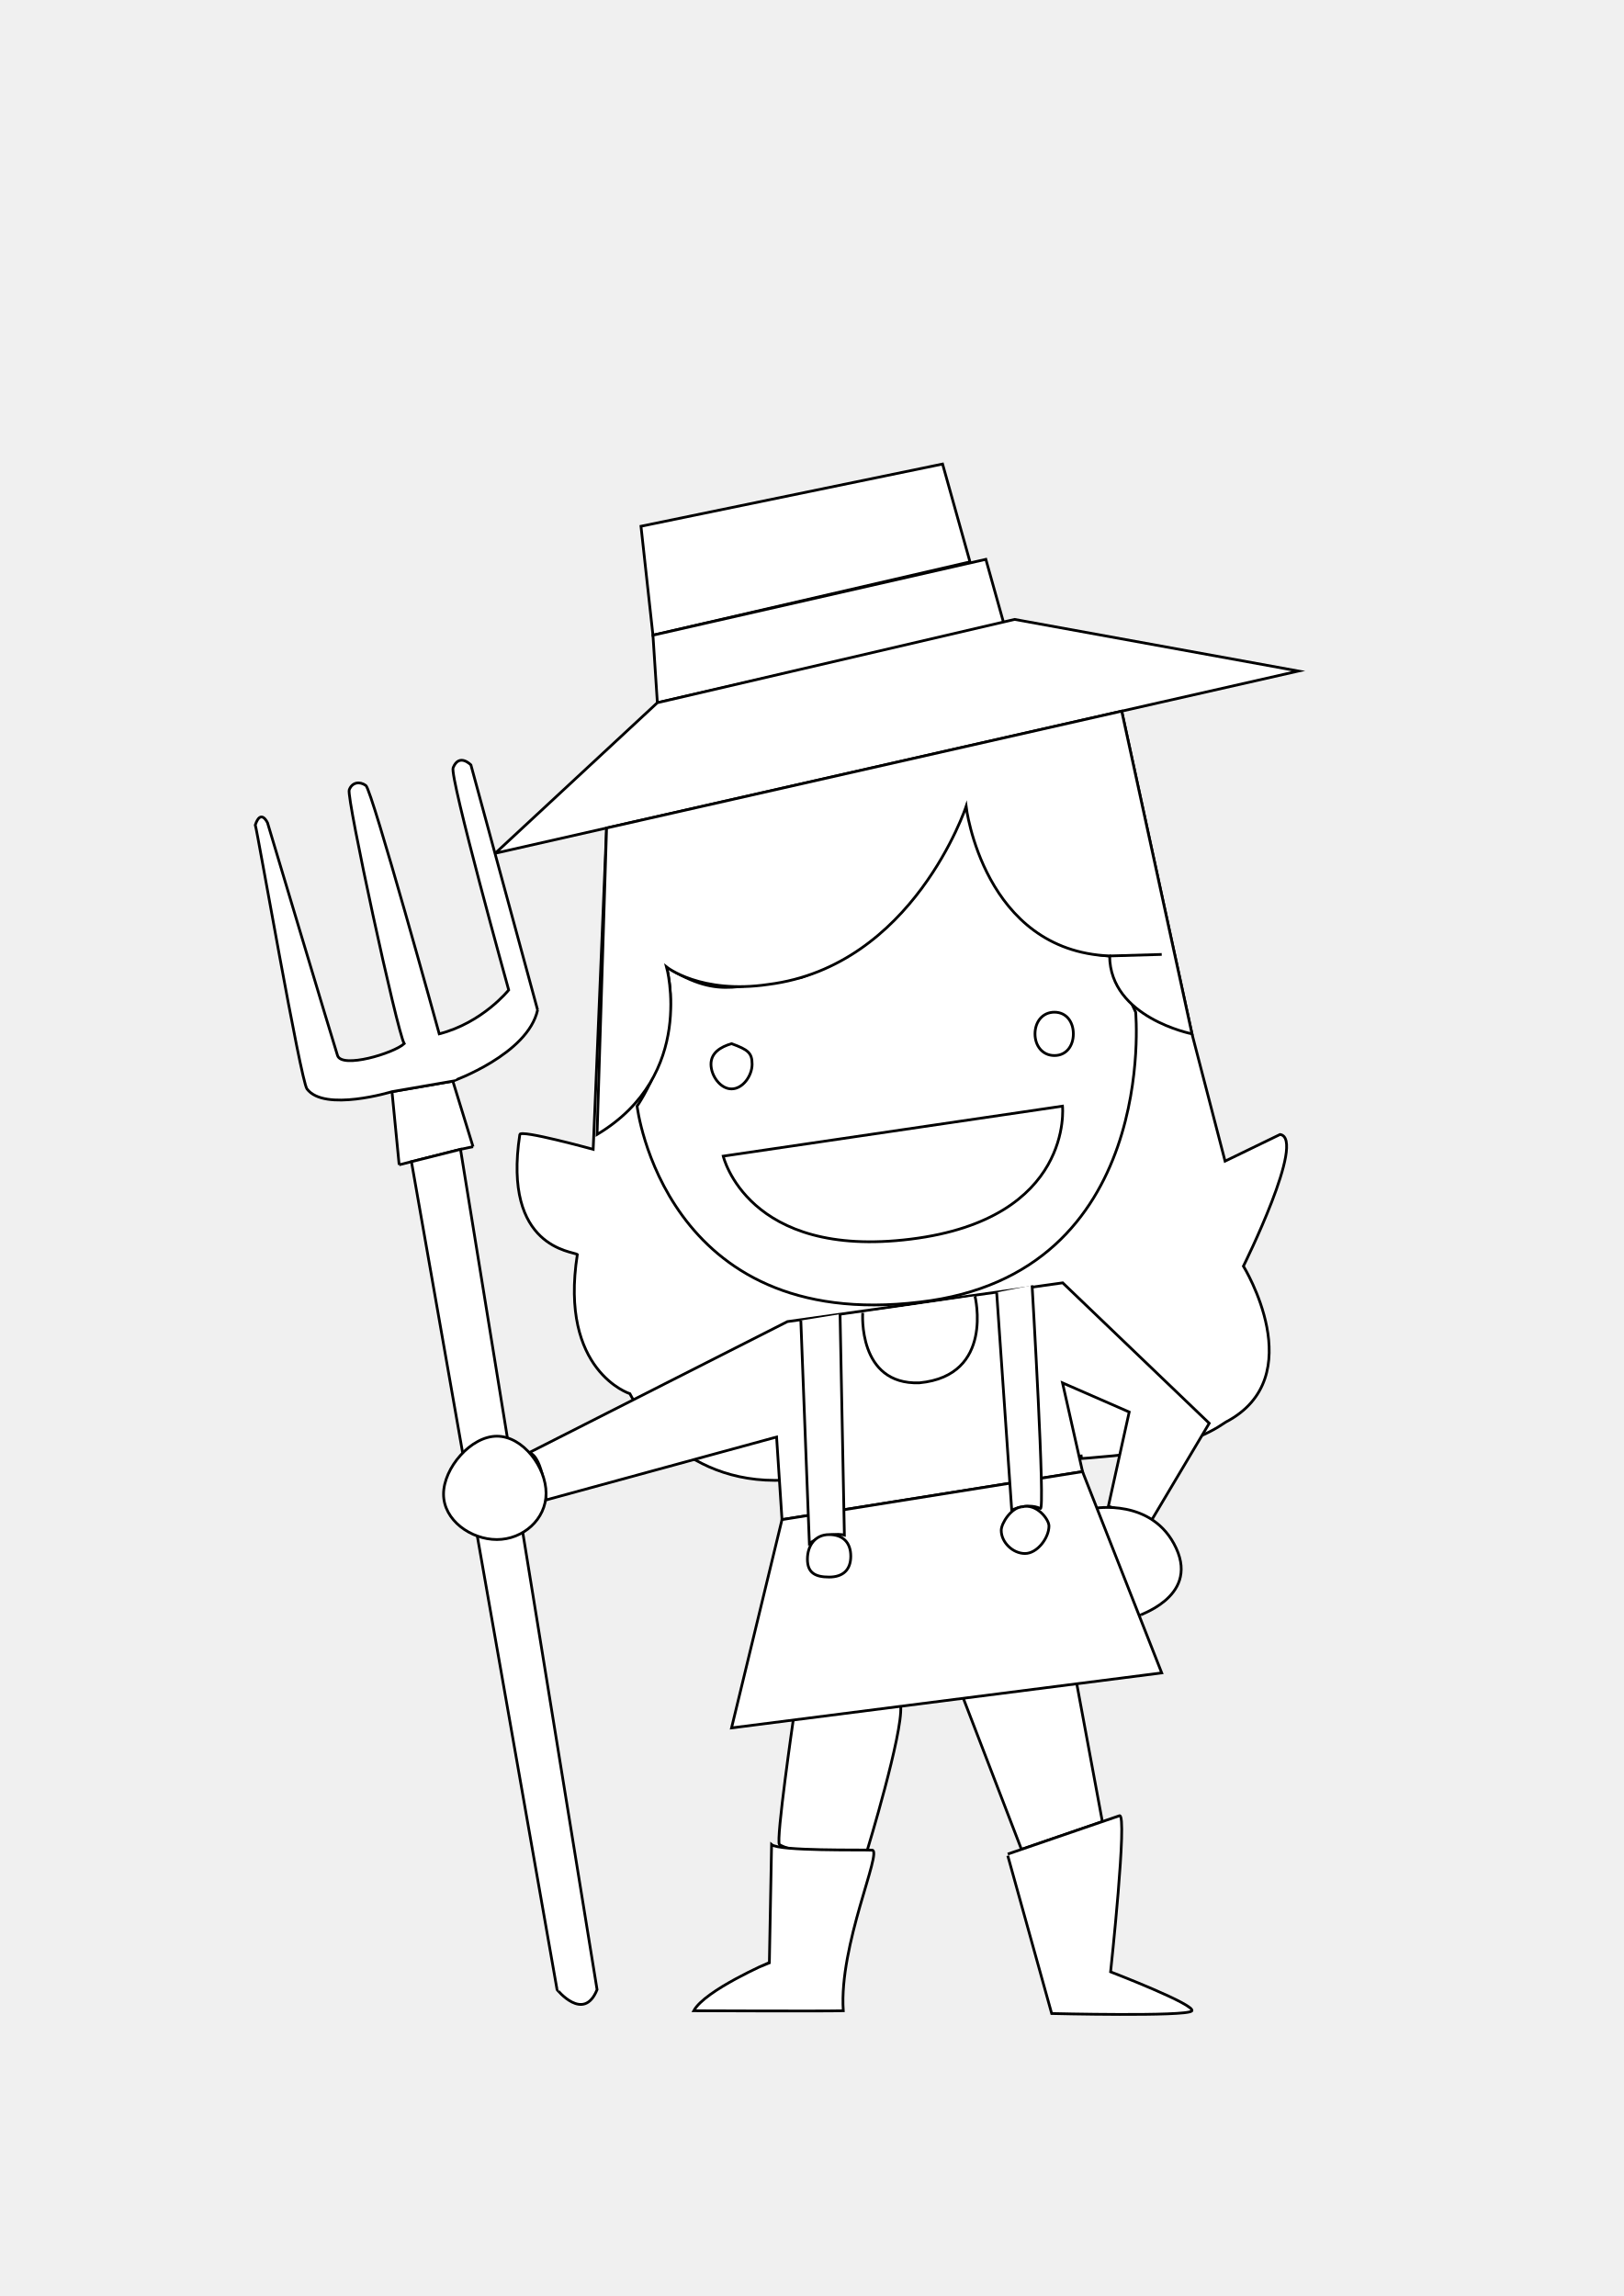
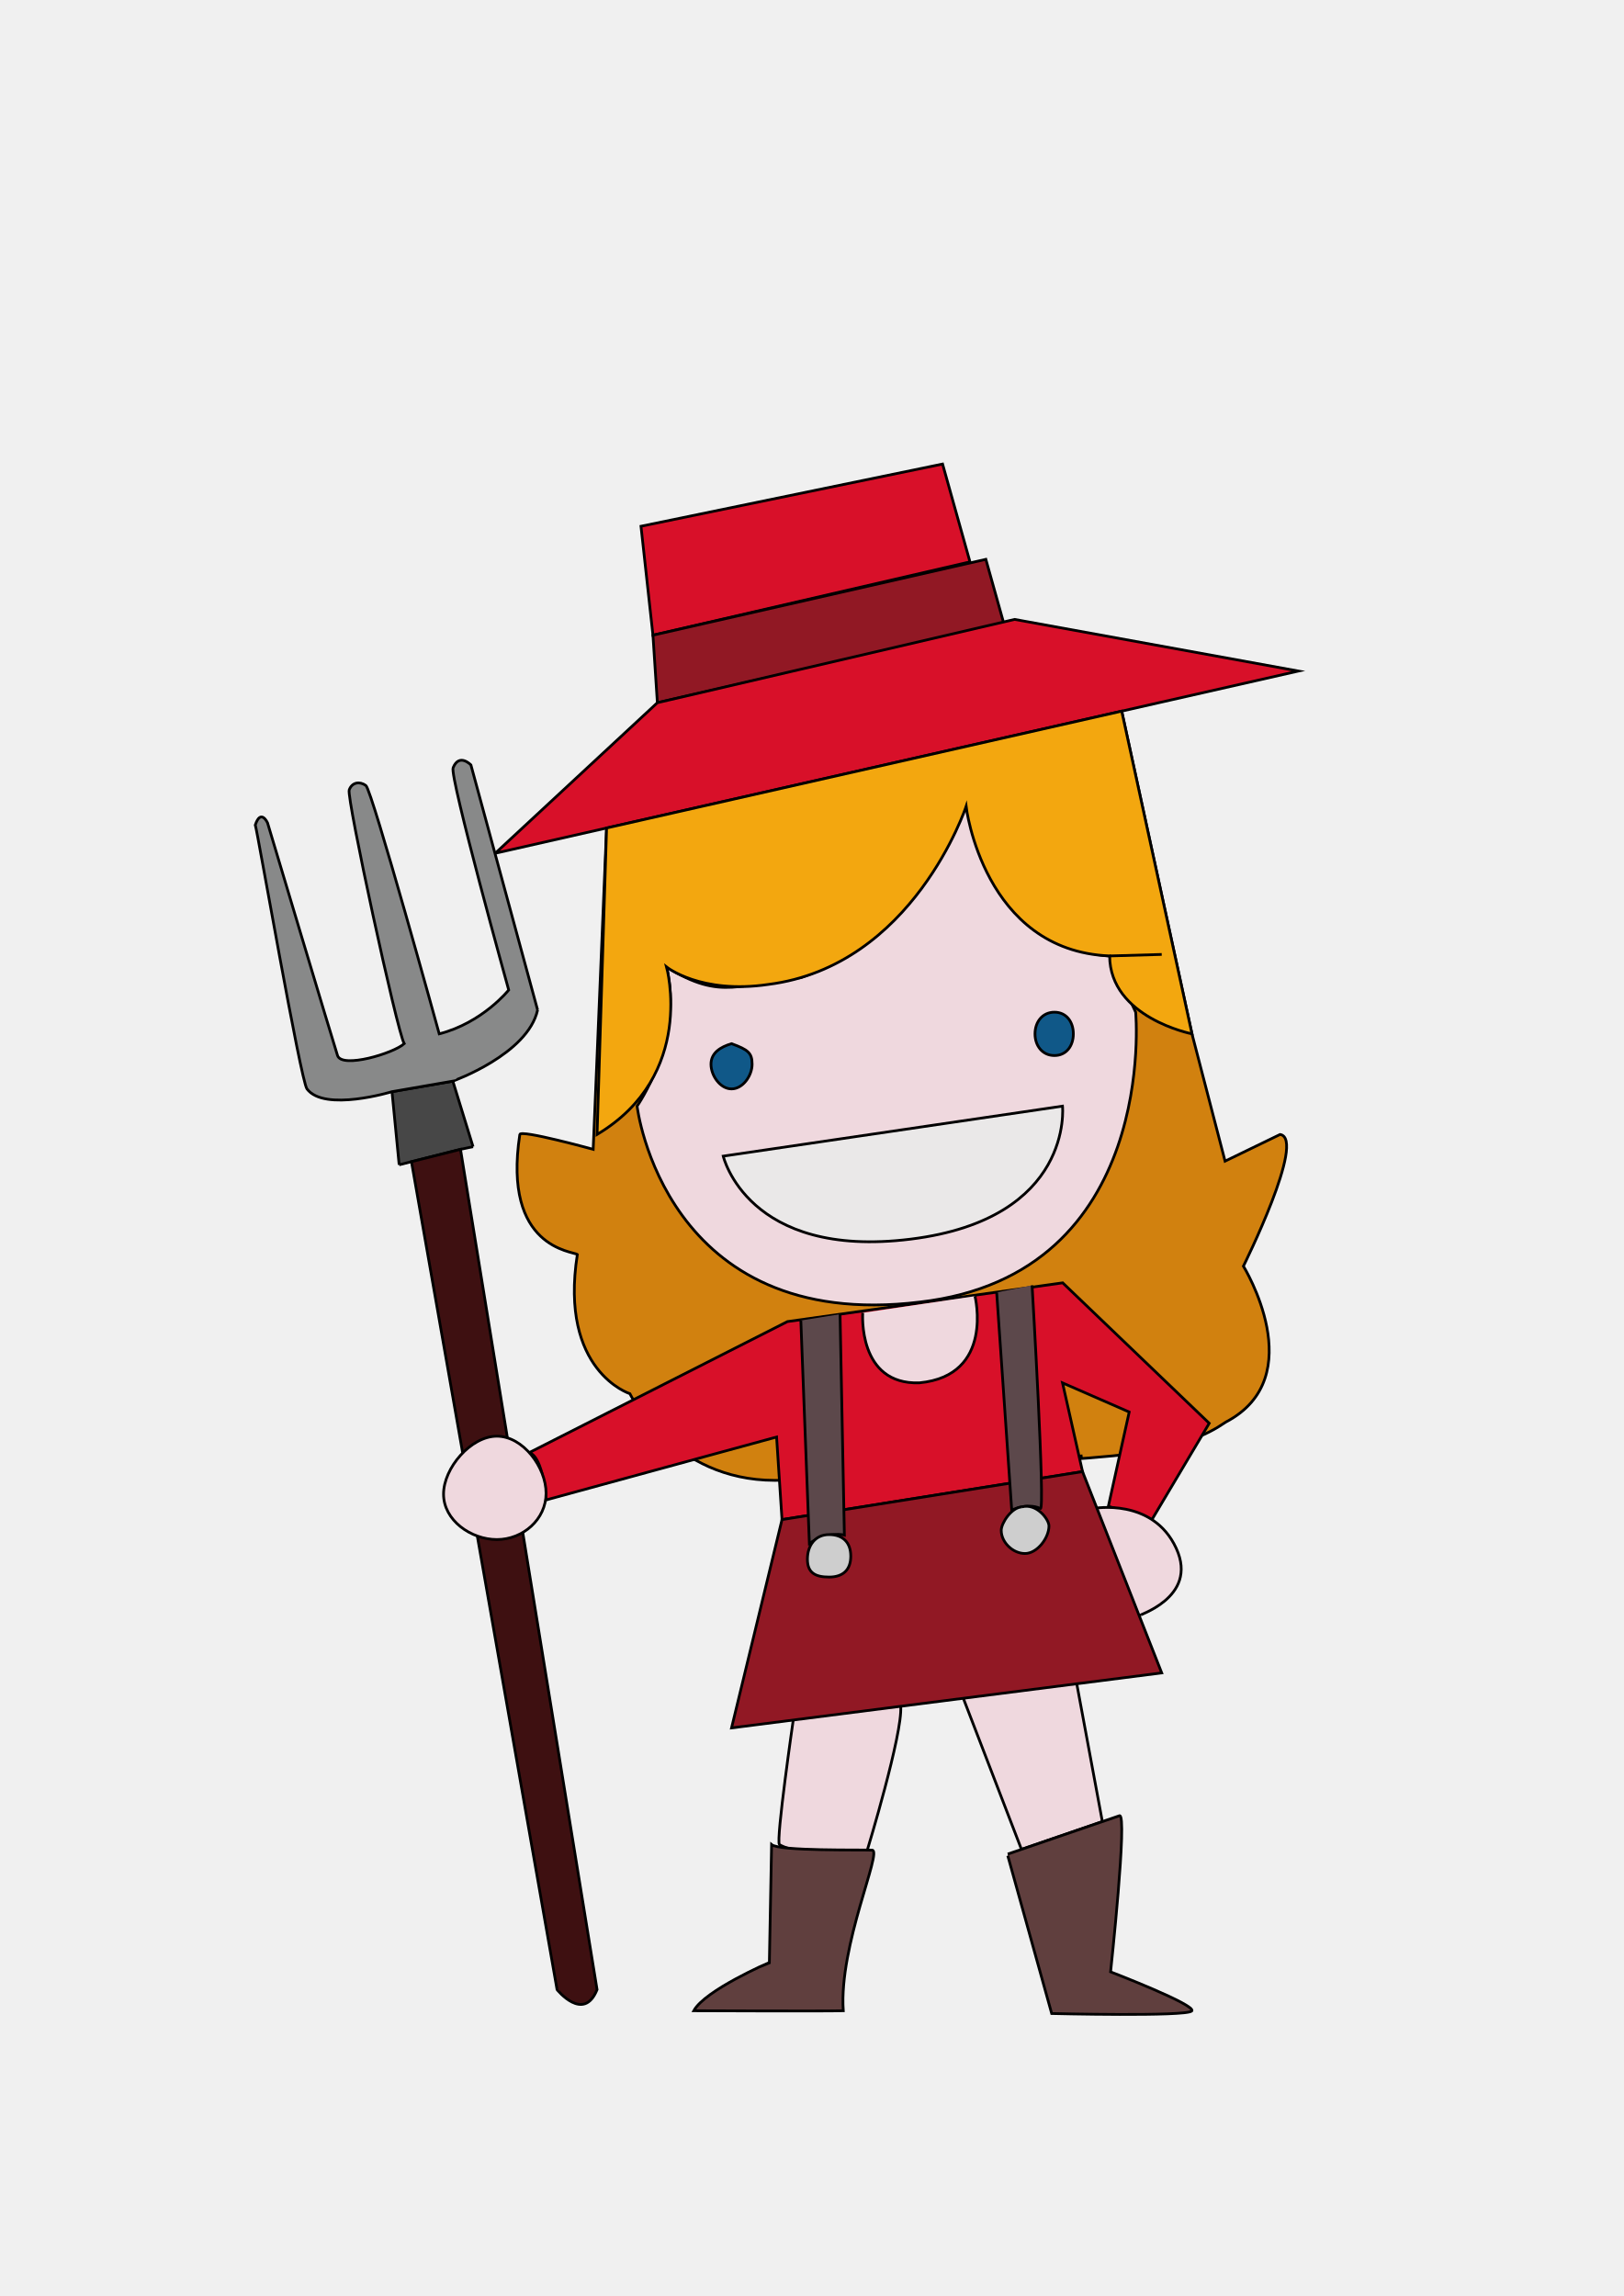
<svg xmlns="http://www.w3.org/2000/svg" version="1.1" id="Calque_2" x="0px" y="0px" width="595.279px" height="841.891px" viewBox="0 0 595.279 841.891" enable-background="new 0 0 595.279 841.891" xml:space="preserve">
-   <polyline fill="#FFFFFF" stroke="#000000" stroke-miterlimit="10" points="353.166,622.719 374.481,678.12 404.142,667.937   394.758,617.399 " />
-   <path fill="#FFFFFF" stroke="#000000" stroke-miterlimit="10" d="M290.817,630.693c0,0-6.392,44.019-5.075,45.68  c8.762,5.093,32.229,2,32.229,2s13.039-42.785,12.241-52.718" />
-   <path fill="#FFFFFF" stroke="#000000" stroke-miterlimit="10" d="M217.469,421.435c0,0-26.585-7.335-26.895-5.451  c-6.419,41.87,19.56,42.788,21.088,44.01c-6.725,42.787,19.254,51.038,19.254,51.038s15.587,31.784,53.178,31.784  c37.592,0,112.774-9.006,112.774-9.006s-18.411,2.803,11.309,0c29.719-2.803,39.559-11.492,41.259-12.387  c31.479-16.504,6.418-57.152,6.418-57.152s23.228-46.76,13.447-48.288l-20.171,9.78l-12.133-46.672l-25.766-118.334l-188.853,42.854  L217.469,421.435z" />
-   <path fill="#FFFFFF" stroke="#000000" stroke-miterlimit="10" d="M194.019,532.643l94.661-48.047l100.922-14.211l53.723,51.496  l-21.007,35.327l-15.974-4.891l7.641-34.562l-24.449-10.683l7.335,32.533l-110.177,17.602l-1.986-30.284L200.202,550  C200.202,550,199.297,534.236,194.019,532.643z" />
-   <path fill="#FFFFFF" stroke="#000000" stroke-miterlimit="10" d="M400.995,553.107c0,0,21.6-4.025,30.206,14.568  c8.607,18.592-15.646,24.932-12.846,24.576" />
-   <path fill="#FFFFFF" stroke="#000000" stroke-miterlimit="10" d="M233.566,405.594c0,0,9.779,83.246,103.708,71.835  c87.816-10.188,79.082-106.282,79.082-106.282l-9.549-20.625c0,0-42.944-0.552-52.621-56.786  c-6.19,15.133-21.712,51.377-60.587,64.734c-21.959,1.809-28.758,8.92-49.234-3.916  C250.782,381.143,233.566,405.594,233.566,405.594z" />
+   <polyline fill="#EFD8DE" stroke="#000000" stroke-miterlimit="10" points="353.166,622.719 374.481,678.12 404.142,667.937   394.758,617.399 " />
+   <path fill="#EFD8DE" stroke="#000000" stroke-miterlimit="10" d="M290.817,630.693c0,0-6.392,44.019-5.075,45.68  c8.762,5.093,32.229,2,32.229,2s13.039-42.785,12.241-52.718" />
+   <path fill="#D1810F" stroke="#000000" stroke-miterlimit="10" d="M217.469,421.435c0,0-26.585-7.335-26.895-5.451  c-6.419,41.87,19.56,42.788,21.088,44.01c-6.725,42.787,19.254,51.038,19.254,51.038s15.587,31.784,53.178,31.784  c37.592,0,112.774-9.006,112.774-9.006s-18.411,2.803,11.309,0c29.719-2.803,39.559-11.492,41.259-12.387  c31.479-16.504,6.418-57.152,6.418-57.152s23.228-46.76,13.447-48.288l-20.171,9.78l-12.133-46.672l-25.766-118.334l-188.853,42.854  L217.469,421.435z" />
+   <path fill="#D81029" stroke="#000000" stroke-miterlimit="10" d="M194.019,532.643l94.661-48.047l100.922-14.211l53.723,51.496  l-21.007,35.327l-15.974-4.891l7.641-34.562l-24.449-10.683l7.335,32.533l-110.177,17.602l-1.986-30.284L200.202,550  C200.202,550,199.297,534.236,194.019,532.643z" />
+   <path fill="#EFD8DE" stroke="#000000" stroke-miterlimit="10" d="M400.995,553.107c0,0,21.6-4.025,30.206,14.568  c8.607,18.592-15.646,24.932-12.846,24.576" />
+   <path fill="#EFD8DE" stroke="#000000" stroke-miterlimit="10" d="M233.566,405.594c0,0,9.779,83.246,103.708,71.835  c87.816-10.188,79.082-106.282,79.082-106.282l-9.549-20.625c0,0-42.944-0.552-52.621-56.786  c-6.19,15.133-21.712,51.377-60.587,64.734c-21.959,1.809-28.758,8.92-49.234-3.916  C250.782,381.143,233.566,405.594,233.566,405.594z" />
  <path fill="none" stroke="#000000" stroke-miterlimit="10" d="M425.903,349.969" />
-   <polygon fill="#FFFFFF" stroke="#000000" stroke-miterlimit="10" points="286.693,557.209 268.197,633.587 425.903,613.416   396.869,539.607 " />
+   <polygon fill="#911824" stroke="#000000" stroke-miterlimit="10" points="286.693,557.209 268.197,633.587 425.903,613.416   396.869,539.607 " />
  <path fill="none" stroke="#000000" stroke-miterlimit="10" d="M277.982,360.972" />
  <path fill="none" stroke="#000000" stroke-miterlimit="10" d="M244.364,356.149" />
  <path fill="none" stroke="#000000" stroke-miterlimit="10" d="M425.903,374.42" />
  <path fill="none" stroke="#000000" stroke-miterlimit="10" d="M425.903,349.969" />
  <g>
-     <path fill="#FFFFFF" stroke="#000000" stroke-miterlimit="10" d="M354.186,295.721" />
+     <path fill="#DDBFC6" stroke="#000000" stroke-miterlimit="10" d="M354.186,295.721" />
    <g>
-       <path fill="#FFFFFF" stroke="#000000" stroke-miterlimit="10" d="M406.807,350.521" />
+       <path fill="#DDBFC6" stroke="#000000" stroke-miterlimit="10" d="M406.807,350.521" />
    </g>
  </g>
-   <polygon fill="#FFFFFF" stroke="#000000" stroke-miterlimit="10" points="355.61,206.021 239.383,232.914 234.994,192.965   345.563,170.149 " />
-   <polygon fill="#FFFFFF" stroke="#000000" stroke-miterlimit="10" points="368.021,228.635 241.002,257.671 239.383,232.914   361.43,205.092 " />
-   <path fill="#FFFFFF" stroke="#000000" stroke-miterlimit="10" d="M265.146,423.93l124.389-18.337c0,0,4.278,41.294-55.623,48.763  C274.009,461.827,265.146,423.93,265.146,423.93z" />
-   <path fill="#FFFFFF" stroke="#000000" stroke-miterlimit="10" d="M316.287,481.387c0,0-1.935,26.477,20.782,25.668  c27.606-2.645,20.374-31.78,20.374-31.78" />
-   <path fill="#FFFFFF" stroke="#000000" stroke-miterlimit="10" d="M307.977,481.88l1.588,81.006c0,0-5.907-1.631-12.836,3.057  l-3.13-81.739" />
-   <path fill="#FFFFFF" stroke="#000000" stroke-miterlimit="10" d="M365.391,473.887l5.525,79.858c0,0,5.63-2.83,10.472-0.639  c1.951,2.049-3.009-81.807-3.009-81.807" />
-   <path fill="#FFFFFF" stroke="#000000" stroke-miterlimit="10" d="M275.736,390.233c0-4.164-1.471-5.33-7.539-7.541  c-4.082,1.201-7.538,3.376-7.538,7.541c0,4.162,3.375,9.044,7.538,9.044C272.361,399.277,275.736,394.395,275.736,390.233z" />
-   <path fill="#FFFFFF" stroke="#000000" stroke-miterlimit="10" d="M393.508,379.093c0-4.39-2.55-7.946-6.938-7.946  c-4.388,0-7.119,3.558-7.119,7.946c0,4.388,2.73,7.945,7.119,7.945C390.959,387.038,393.508,383.48,393.508,379.093z" />
+   <polygon fill="#D81029" stroke="#000000" stroke-miterlimit="10" points="355.61,206.021 239.383,232.914 234.994,192.965   345.563,170.149 " />
+   <polygon fill="#911824" stroke="#000000" stroke-miterlimit="10" points="368.021,228.635 241.002,257.671 239.383,232.914   361.43,205.092 " />
+   <path fill="#EAE8E8" stroke="#000000" stroke-miterlimit="10" d="M265.146,423.93l124.389-18.337c0,0,4.278,41.294-55.623,48.763  C274.009,461.827,265.146,423.93,265.146,423.93z" />
+   <path fill="#EFD8DE" stroke="#000000" stroke-miterlimit="10" d="M316.287,481.387c0,0-1.935,26.477,20.782,25.668  c27.606-2.645,20.374-31.78,20.374-31.78" />
+   <path fill="#5C484B" stroke="#000000" stroke-miterlimit="10" d="M307.977,481.88l1.588,81.006c0,0-5.907-1.631-12.836,3.057  l-3.13-81.739" />
+   <path fill="#5C484B" stroke="#000000" stroke-miterlimit="10" d="M365.391,473.887l5.525,79.858c0,0,5.63-2.83,10.472-0.639  c1.951,2.049-3.009-81.807-3.009-81.807" />
+   <path fill="#105888" stroke="#000000" stroke-miterlimit="10" d="M275.736,390.233c0-4.164-1.471-5.33-7.539-7.541  c-4.082,1.201-7.538,3.376-7.538,7.541c0,4.162,3.375,9.044,7.538,9.044C272.361,399.277,275.736,394.395,275.736,390.233z" />
+   <path fill="#105888" stroke="#000000" stroke-miterlimit="10" d="M393.508,379.093c0-4.39-2.55-7.946-6.938-7.946  c-4.388,0-7.119,3.558-7.119,7.946c0,4.388,2.73,7.945,7.119,7.945C390.959,387.038,393.508,383.48,393.508,379.093z" />
  <path fill="none" stroke="#000000" stroke-miterlimit="10" d="M411.233,533.811" />
  <path fill="none" stroke="#000000" stroke-miterlimit="10" d="M394.675,531.468" />
-   <path fill="#FFFFFF" stroke="#000000" stroke-miterlimit="10" d="M254.348,737.298c0,0,48.287,0.207,54.808,0  c-1.63-24.043,14.468-58.683,10.596-58.886c-3.871-0.203-34.023,0.408-36.878-2.039l-0.814,43.199  C282.058,719.572,258.423,729.76,254.348,737.298z" />
-   <path fill="#FFFFFF" stroke="#000000" stroke-miterlimit="10" d="M369.466,680.451l16.096,57.863c0,0,49.306,1.203,51.345-0.926  c2.039-2.131-29.745-14.355-29.745-14.355s6.299-58.295,3.26-57.252c-3.04,1.045-40.954,14.06-40.954,14.06" />
-   <polyline fill="#FFFFFF" stroke="#000000" stroke-miterlimit="10" points="173.424,420.464 166.022,396.425 143.713,400.295   146.336,427.102 " />
-   <polyline fill="#FFFFFF" stroke="#000000" stroke-miterlimit="10" points="181.559,312.875 476.025,246.058 371.974,227.121   241.002,257.671 181.559,312.875 " />
+   <path fill="#603F3E" stroke="#000000" stroke-miterlimit="10" d="M254.348,737.298c0,0,48.287,0.207,54.808,0  c-1.63-24.043,14.468-58.683,10.596-58.886c-3.871-0.203-34.023,0.408-36.878-2.039l-0.814,43.199  C282.058,719.572,258.423,729.76,254.348,737.298z" />
+   <path fill="#603F3E" stroke="#000000" stroke-miterlimit="10" d="M369.466,680.451l16.096,57.863c0,0,49.306,1.203,51.345-0.926  c2.039-2.131-29.745-14.355-29.745-14.355s6.299-58.295,3.26-57.252c-3.04,1.045-40.954,14.06-40.954,14.06" />
+   <polyline fill="#474747" stroke="#000000" stroke-miterlimit="10" points="173.424,420.464 166.022,396.425 143.713,400.295   146.336,427.102 " />
+   <polyline fill="#D81029" stroke="#000000" stroke-miterlimit="10" points="181.559,312.875 476.025,246.058 371.974,227.121   241.002,257.671 181.559,312.875 " />
  <polyline fill="none" stroke="#000000" stroke-miterlimit="10" points="146.336,427.102 150.844,425.968 168.829,421.435   173.424,420.464 " />
-   <path fill="#FFFFFF" stroke="#000000" stroke-miterlimit="10" d="M311.906,570.628c0,4.977-2.826,7.643-7.945,7.643  s-7.945-1.574-7.945-6.553c0-4.98,2.826-9.017,7.945-9.017S311.906,565.645,311.906,570.628z" />
-   <path fill="#FFFFFF" stroke="#000000" stroke-miterlimit="10" d="M374.611,552.552c5.296-1.482,9.957,4.481,9.957,6.998  c0,4.383-4.313,10.086-8.787,10.086c-4.472,0-8.71-4.101-8.71-8.48C367.071,558.464,370.847,552.74,374.611,552.552" />
-   <path fill="#FFFFFF" stroke="#000000" stroke-miterlimit="10" d="M197.094,370.337l-24.449-89.847c0,0-4.28-4.482-6.521,1.02  c-1.427,3.057,20.375,81.499,20.375,81.499s-9.576,12.021-25.469,16.083c0,0-24.652-89.431-26.895-91.062s-5.093-1.223-6.113,1.628  c-1.02,2.854,17.522,88.428,20.171,93.033c-3.872,3.543-22.849,9.221-24.449,4.346c-1.428-4.346-25.673-85.356-25.673-85.356  s-2.444-5.299-4.482,0.813c0.814,2.445,16.628,93.666,18.949,96.782c6.387,8.577,31.173,1.018,31.173,1.018l22.309-3.871  C166.022,396.425,193.504,386.639,197.094,370.337" />
-   <path fill="#FFFFFF" stroke="#000000" stroke-miterlimit="10" d="M218.896,729.55l-50.066-308.114l-17.985,4.532l53.382,303.582  C204.226,729.55,214.006,741.775,218.896,729.55z" />
-   <path fill="#FFFFFF" stroke="#000000" stroke-miterlimit="10" d="M200.202,547.555c0,9.563-8.468,16.961-18.032,16.961  c-9.565,0-19.561-7.092-19.561-16.656c0-9.563,9.995-21.24,19.561-21.24C191.735,526.62,200.202,537.988,200.202,547.555z" />
-   <path fill="#FFFFFF" stroke="#000000" stroke-miterlimit="10" d="M406.807,350.521c0.148,22.676,30.191,28.571,30.191,28.571  l-25.766-118.334L222.38,303.613l-3.485,112.371c36.471-21.757,25.468-61.43,25.468-61.43s12.53,10.085,37.286,6.418  c53.179-6.725,72.536-65.25,72.536-65.25S360.51,348.625,406.807,350.521z" />
+   <path fill="#CECECE" stroke="#000000" stroke-miterlimit="10" d="M311.906,570.628c0,4.977-2.826,7.643-7.945,7.643  s-7.945-1.574-7.945-6.553c0-4.98,2.826-9.017,7.945-9.017S311.906,565.645,311.906,570.628z" />
+   <path fill="#CECECE" stroke="#000000" stroke-miterlimit="10" d="M374.611,552.552c5.296-1.482,9.957,4.481,9.957,6.998  c0,4.383-4.313,10.086-8.787,10.086c-4.472,0-8.71-4.101-8.71-8.48C367.071,558.464,370.847,552.74,374.611,552.552" />
+   <path fill="#888989" stroke="#000000" stroke-miterlimit="10" d="M197.094,370.337l-24.449-89.847c0,0-4.28-4.482-6.521,1.02  c-1.427,3.057,20.375,81.499,20.375,81.499s-9.576,12.021-25.469,16.083c0,0-24.652-89.431-26.895-91.062s-5.093-1.223-6.113,1.628  c-1.02,2.854,17.522,88.428,20.171,93.033c-3.872,3.543-22.849,9.221-24.449,4.346c-1.428-4.346-25.673-85.356-25.673-85.356  s-2.444-5.299-4.482,0.813c0.814,2.445,16.628,93.666,18.949,96.782c6.387,8.577,31.173,1.018,31.173,1.018l22.309-3.871  C166.022,396.425,193.504,386.639,197.094,370.337" />
+   <path fill="#3E1011" stroke="#000000" stroke-miterlimit="10" d="M218.896,729.55l-50.066-308.114l-17.985,4.532l53.382,303.582  C204.226,729.55,214.006,741.775,218.896,729.55z" />
+   <path fill="#EFD8DE" stroke="#000000" stroke-miterlimit="10" d="M200.202,547.555c0,9.563-8.468,16.961-18.032,16.961  c-9.565,0-19.561-7.092-19.561-16.656c0-9.563,9.995-21.24,19.561-21.24C191.735,526.62,200.202,537.988,200.202,547.555z" />
+   <path fill="#F3A70F" stroke="#000000" stroke-miterlimit="10" d="M406.807,350.521c0.148,22.676,30.191,28.571,30.191,28.571  l-25.766-118.334L222.38,303.613l-3.485,112.371c36.471-21.757,25.468-61.43,25.468-61.43s12.53,10.085,37.286,6.418  c53.179-6.725,72.536-65.25,72.536-65.25S360.51,348.625,406.807,350.521z" />
  <line fill="none" stroke="#000000" stroke-miterlimit="10" x1="425.903" y1="349.969" x2="406.807" y2="350.521" />
</svg>
